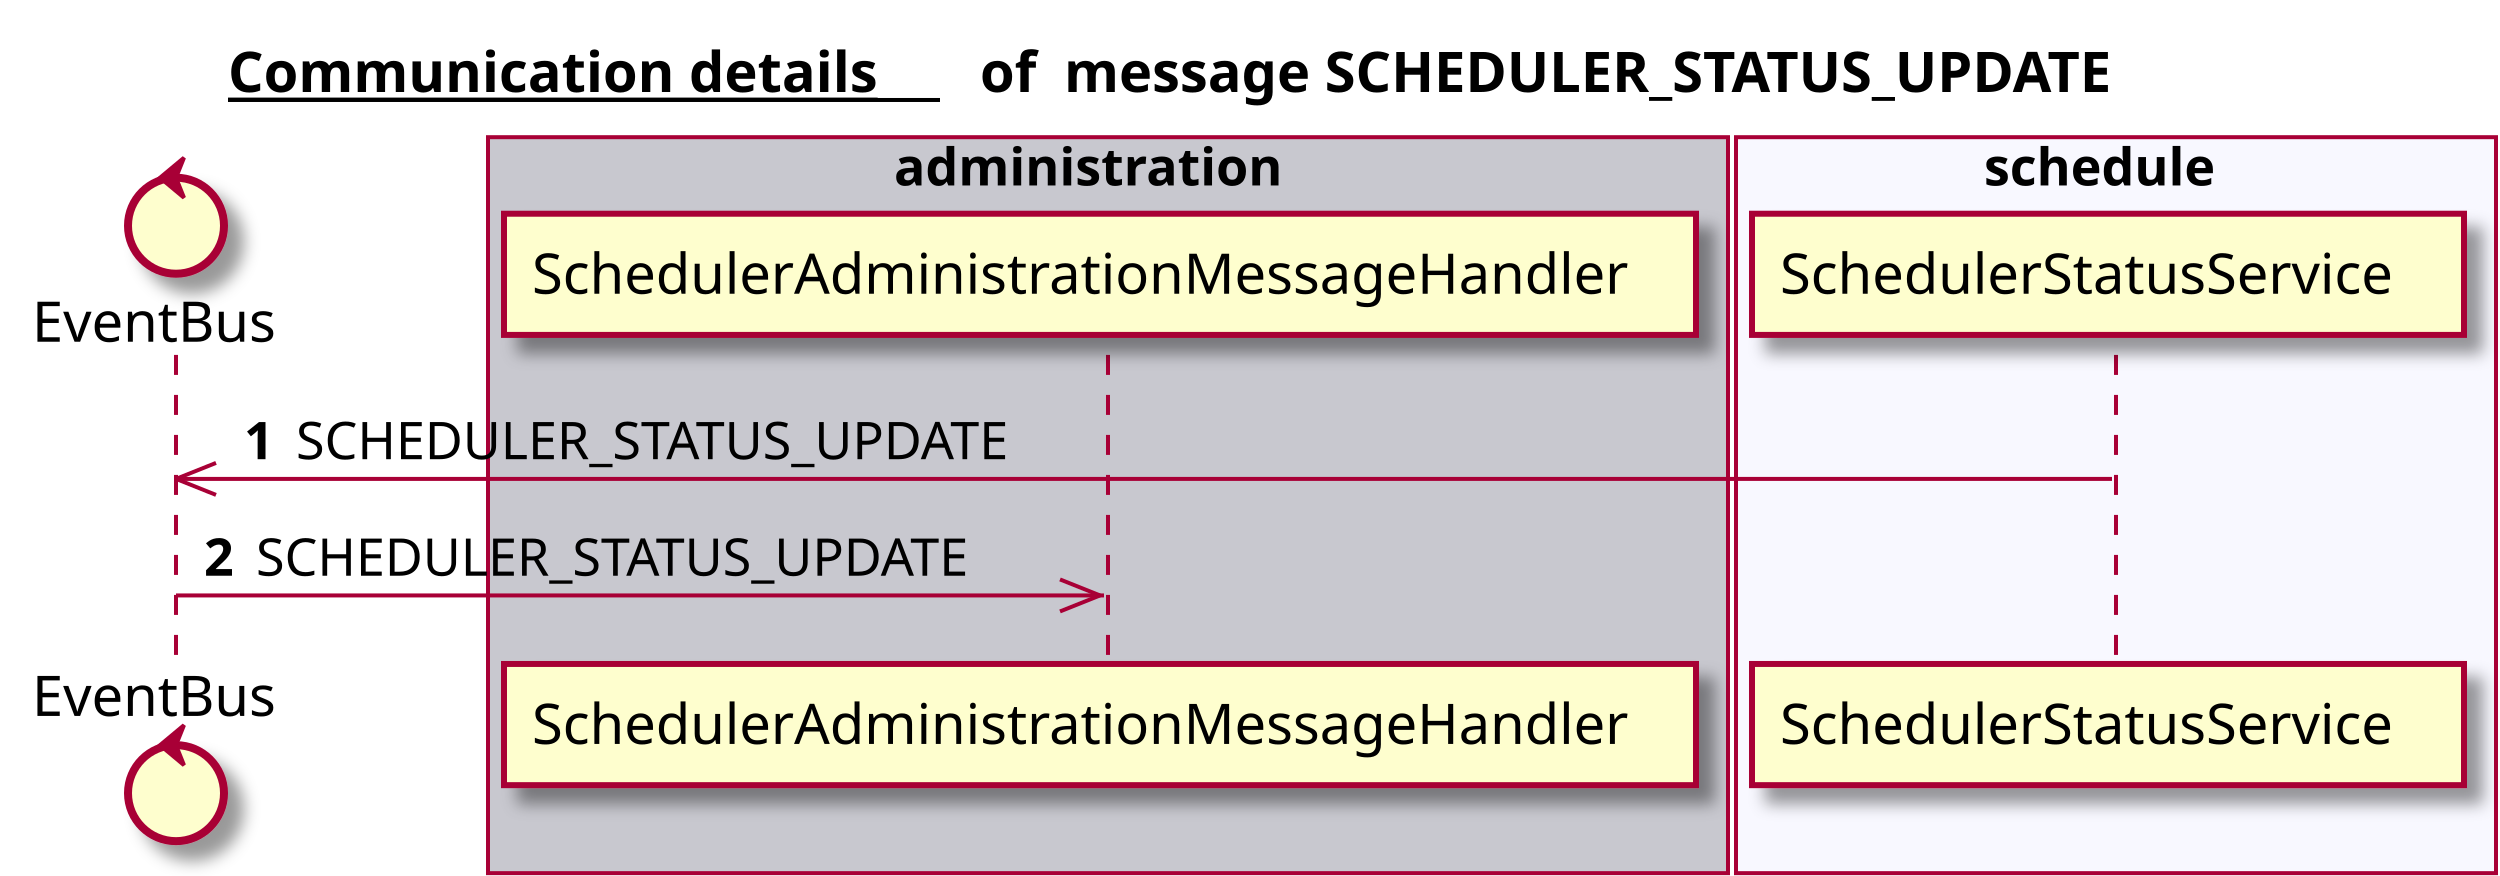
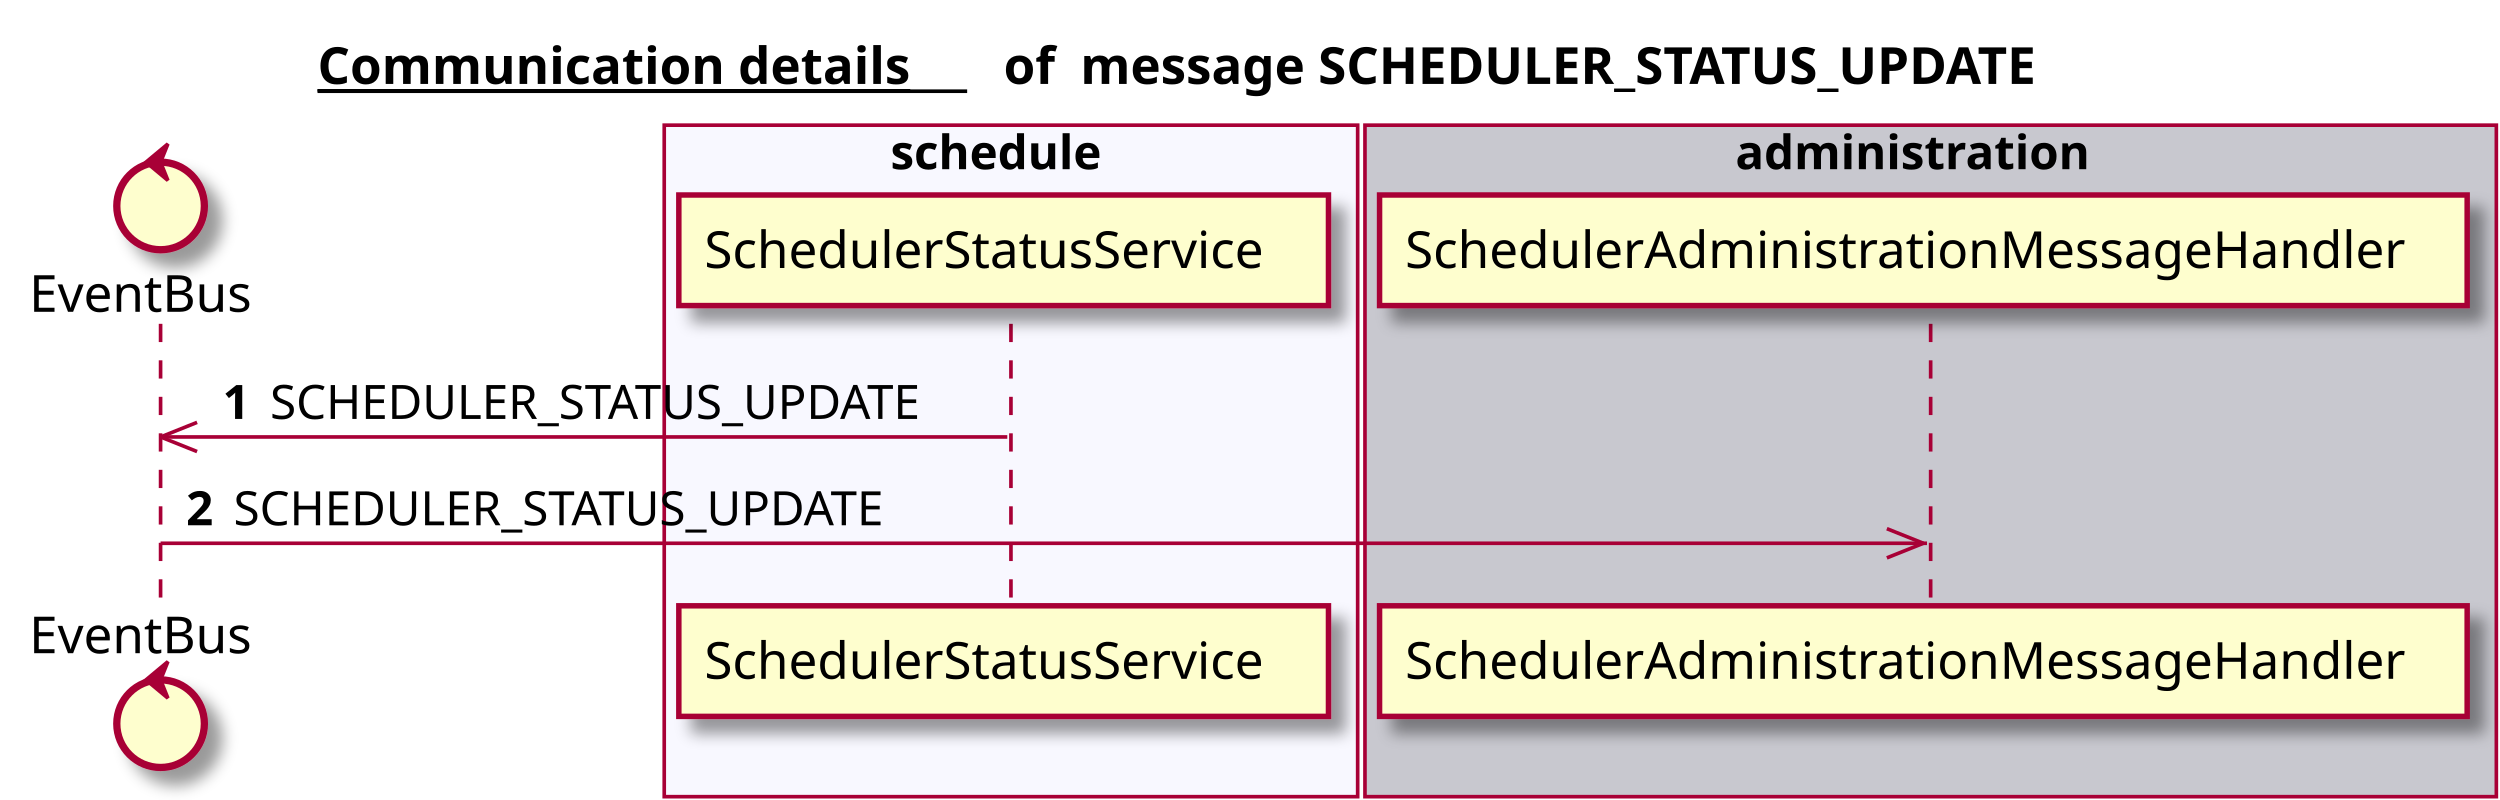
- <svg xmlns="http://www.w3.org/2000/svg" contentScriptType="application/ecmascript" contentStyleType="text/css" height="219px" preserveAspectRatio="none" style="width:625px;height:219px;" version="1.1" viewBox="0 0 625 219" width="625px" zoomAndPan="magnify">
+ <svg xmlns="http://www.w3.org/2000/svg" contentScriptType="application/ecmascript" contentStyleType="text/css" height="219px" preserveAspectRatio="none" style="width:685px;height:219px;" version="1.1" viewBox="0 0 685 219" width="685px" zoomAndPan="magnify">
  <defs>
-     <filter height="300%" id="fjm175i" width="300%" x="-1" y="-1">
+     <filter height="300%" id="f12sx3d" width="300%" x="-1" y="-1">
      <feGaussianBlur result="blurOut" stdDeviation="2.0" />
      <feColorMatrix in="blurOut" result="blurOut2" type="matrix" values="0 0 0 0 0 0 0 0 0 0 0 0 0 0 0 0 0 0 .4 0" />
      <feOffset dx="4.0" dy="4.0" in="blurOut2" result="blurOut3" />
      <feBlend in="SourceGraphic" in2="blurOut3" mode="normal" />
    </filter>
  </defs>
  <g>
-     <text fill="#000000" font-family="sans-serif" font-size="14" font-weight="bold" lengthAdjust="spacingAndGlyphs" text-decoration="underline" textLength="178" x="57" y="22.995">Communication details</text>
-     <line style="stroke: #000000; stroke-width: 1.0;" x1="57" x2="235" y1="24.995" y2="24.995" />
-     <text fill="#000000" font-family="sans-serif" font-size="14" font-weight="bold" lengthAdjust="spacingAndGlyphs" textLength="16" x="245" y="22.995">of</text>
-     <text fill="#000000" font-family="sans-serif" font-size="14" font-weight="bold" lengthAdjust="spacingAndGlyphs" textLength="305" x="266" y="22.995">message SCHEDULER_STATUS_UPDATE</text>
-     <rect fill="#C8C8CF" height="183.992" style="stroke: #A80036; stroke-width: 1.0;" width="310" x="122" y="34.297" />
-     <text fill="#000000" font-family="sans-serif" font-size="13" font-weight="bold" lengthAdjust="spacingAndGlyphs" textLength="107" x="223.5" y="46.364">administration</text>
-     <rect fill="#F8F8FF" height="183.992" style="stroke: #A80036; stroke-width: 1.0;" width="190" x="434" y="34.297" />
-     <text fill="#000000" font-family="sans-serif" font-size="13" font-weight="bold" lengthAdjust="spacingAndGlyphs" textLength="66" x="496" y="46.364">schedule</text>
+     <text fill="#000000" font-family="sans-serif" font-size="14" font-weight="bold" lengthAdjust="spacingAndGlyphs" text-decoration="underline" textLength="178" x="87" y="22.995">Communication details</text>
+     <line style="stroke: #000000; stroke-width: 1.0;" x1="87" x2="265" y1="24.995" y2="24.995" />
+     <text fill="#000000" font-family="sans-serif" font-size="14" font-weight="bold" lengthAdjust="spacingAndGlyphs" textLength="16" x="275" y="22.995">of</text>
+     <text fill="#000000" font-family="sans-serif" font-size="14" font-weight="bold" lengthAdjust="spacingAndGlyphs" textLength="305" x="296" y="22.995">message SCHEDULER_STATUS_UPDATE</text>
+     <rect fill="#F8F8FF" height="183.992" style="stroke: #A80036; stroke-width: 1.0;" width="190" x="182" y="34.297" />
+     <text fill="#000000" font-family="sans-serif" font-size="13" font-weight="bold" lengthAdjust="spacingAndGlyphs" textLength="66" x="244" y="46.364">schedule</text>
+     <rect fill="#C8C8CF" height="183.992" style="stroke: #A80036; stroke-width: 1.0;" width="310" x="374" y="34.297" />
+     <text fill="#000000" font-family="sans-serif" font-size="13" font-weight="bold" lengthAdjust="spacingAndGlyphs" textLength="107" x="475.5" y="46.364">administration</text>
    <line style="stroke: #A80036; stroke-width: 1.0; stroke-dasharray: 5.0,5.0;" x1="44" x2="44" y1="88.727" y2="166.992" />
    <line style="stroke: #A80036; stroke-width: 1.0; stroke-dasharray: 5.0,5.0;" x1="277" x2="277" y1="88.727" y2="166.992" />
    <line style="stroke: #A80036; stroke-width: 1.0; stroke-dasharray: 5.0,5.0;" x1="529" x2="529" y1="88.727" y2="166.992" />
    <text fill="#000000" font-family="sans-serif" font-size="14" lengthAdjust="spacingAndGlyphs" textLength="66" x="8" y="85.425">EventBus</text>
-     <ellipse cx="44" cy="56.43" fill="#FEFECE" filter="url(#fjm175i)" rx="12" ry="12" style="stroke: #A80036; stroke-width: 2.0;" />
+     <ellipse cx="44" cy="56.43" fill="#FEFECE" filter="url(#f12sx3d)" rx="12" ry="12" style="stroke: #A80036; stroke-width: 2.0;" />
    <polygon fill="#A80036" points="40,44.43,46,39.43,44,44.43,46,49.43,40,44.43" style="stroke: #A80036; stroke-width: 1.0;" />
    <text fill="#000000" font-family="sans-serif" font-size="14" lengthAdjust="spacingAndGlyphs" textLength="66" x="8" y="178.987">EventBus</text>
-     <ellipse cx="44" cy="198.289" fill="#FEFECE" filter="url(#fjm175i)" rx="12" ry="12" style="stroke: #A80036; stroke-width: 2.0;" />
+     <ellipse cx="44" cy="198.289" fill="#FEFECE" filter="url(#f12sx3d)" rx="12" ry="12" style="stroke: #A80036; stroke-width: 2.0;" />
    <polygon fill="#A80036" points="40,186.289,46,181.289,44,186.289,46,191.289,40,186.289" style="stroke: #A80036; stroke-width: 1.0;" />
-     <rect fill="#FEFECE" filter="url(#fjm175i)" height="30.297" style="stroke: #A80036; stroke-width: 1.5;" width="298" x="126" y="53.43" />
-     <text fill="#000000" font-family="sans-serif" font-size="14" lengthAdjust="spacingAndGlyphs" textLength="284" x="133" y="73.425">SchedulerAdministrationMessageHandler</text>
-     <rect fill="#FEFECE" filter="url(#fjm175i)" height="30.297" style="stroke: #A80036; stroke-width: 1.5;" width="298" x="126" y="165.992" />
-     <text fill="#000000" font-family="sans-serif" font-size="14" lengthAdjust="spacingAndGlyphs" textLength="284" x="133" y="185.987">SchedulerAdministrationMessageHandler</text>
-     <rect fill="#FEFECE" filter="url(#fjm175i)" height="30.297" style="stroke: #A80036; stroke-width: 1.5;" width="178" x="438" y="53.43" />
-     <text fill="#000000" font-family="sans-serif" font-size="14" lengthAdjust="spacingAndGlyphs" textLength="164" x="445" y="73.425">SchedulerStatusService</text>
-     <rect fill="#FEFECE" filter="url(#fjm175i)" height="30.297" style="stroke: #A80036; stroke-width: 1.5;" width="178" x="438" y="165.992" />
-     <text fill="#000000" font-family="sans-serif" font-size="14" lengthAdjust="spacingAndGlyphs" textLength="164" x="445" y="185.987">SchedulerStatusService</text>
+     <rect fill="#FEFECE" filter="url(#f12sx3d)" height="30.297" style="stroke: #A80036; stroke-width: 1.5;" width="178" x="186" y="53.43" />
+     <text fill="#000000" font-family="sans-serif" font-size="14" lengthAdjust="spacingAndGlyphs" textLength="164" x="193" y="73.425">SchedulerStatusService</text>
+     <rect fill="#FEFECE" filter="url(#f12sx3d)" height="30.297" style="stroke: #A80036; stroke-width: 1.5;" width="178" x="186" y="165.992" />
+     <text fill="#000000" font-family="sans-serif" font-size="14" lengthAdjust="spacingAndGlyphs" textLength="164" x="193" y="185.987">SchedulerStatusService</text>
+     <rect fill="#FEFECE" filter="url(#f12sx3d)" height="30.297" style="stroke: #A80036; stroke-width: 1.5;" width="298" x="378" y="53.43" />
+     <text fill="#000000" font-family="sans-serif" font-size="14" lengthAdjust="spacingAndGlyphs" textLength="284" x="385" y="73.425">SchedulerAdministrationMessageHandler</text>
+     <rect fill="#FEFECE" filter="url(#f12sx3d)" height="30.297" style="stroke: #A80036; stroke-width: 1.5;" width="298" x="378" y="165.992" />
+     <text fill="#000000" font-family="sans-serif" font-size="14" lengthAdjust="spacingAndGlyphs" textLength="284" x="385" y="185.987">SchedulerAdministrationMessageHandler</text>
    <line style="stroke: #A80036; stroke-width: 1.0;" x1="44" x2="54" y1="119.727" y2="115.727" />
    <line style="stroke: #A80036; stroke-width: 1.0;" x1="44" x2="54" y1="119.727" y2="123.727" />
-     <line style="stroke: #A80036; stroke-width: 1.0;" x1="44" x2="528" y1="119.727" y2="119.727" />
+     <line style="stroke: #A80036; stroke-width: 1.0;" x1="44" x2="276" y1="119.727" y2="119.727" />
    <text fill="#000000" font-family="sans-serif" font-size="13" font-weight="bold" lengthAdjust="spacingAndGlyphs" textLength="9" x="61" y="114.793">1</text>
    <text fill="#000000" font-family="sans-serif" font-size="13" lengthAdjust="spacingAndGlyphs" textLength="196" x="74" y="114.793">SCHEDULER_STATUS_UPDATE</text>
-     <line style="stroke: #A80036; stroke-width: 1.0;" x1="275" x2="265" y1="148.859" y2="144.859" />
-     <line style="stroke: #A80036; stroke-width: 1.0;" x1="275" x2="265" y1="148.859" y2="152.859" />
-     <line style="stroke: #A80036; stroke-width: 1.0;" x1="44" x2="276" y1="148.859" y2="148.859" />
+     <line style="stroke: #A80036; stroke-width: 1.0;" x1="527" x2="517" y1="148.859" y2="144.859" />
+     <line style="stroke: #A80036; stroke-width: 1.0;" x1="527" x2="517" y1="148.859" y2="152.859" />
+     <line style="stroke: #A80036; stroke-width: 1.0;" x1="44" x2="528" y1="148.859" y2="148.859" />
    <text fill="#000000" font-family="sans-serif" font-size="13" font-weight="bold" lengthAdjust="spacingAndGlyphs" textLength="9" x="51" y="143.926">2</text>
    <text fill="#000000" font-family="sans-serif" font-size="13" lengthAdjust="spacingAndGlyphs" textLength="196" x="64" y="143.926">SCHEDULER_STATUS_UPDATE</text>
  </g>
</svg>
